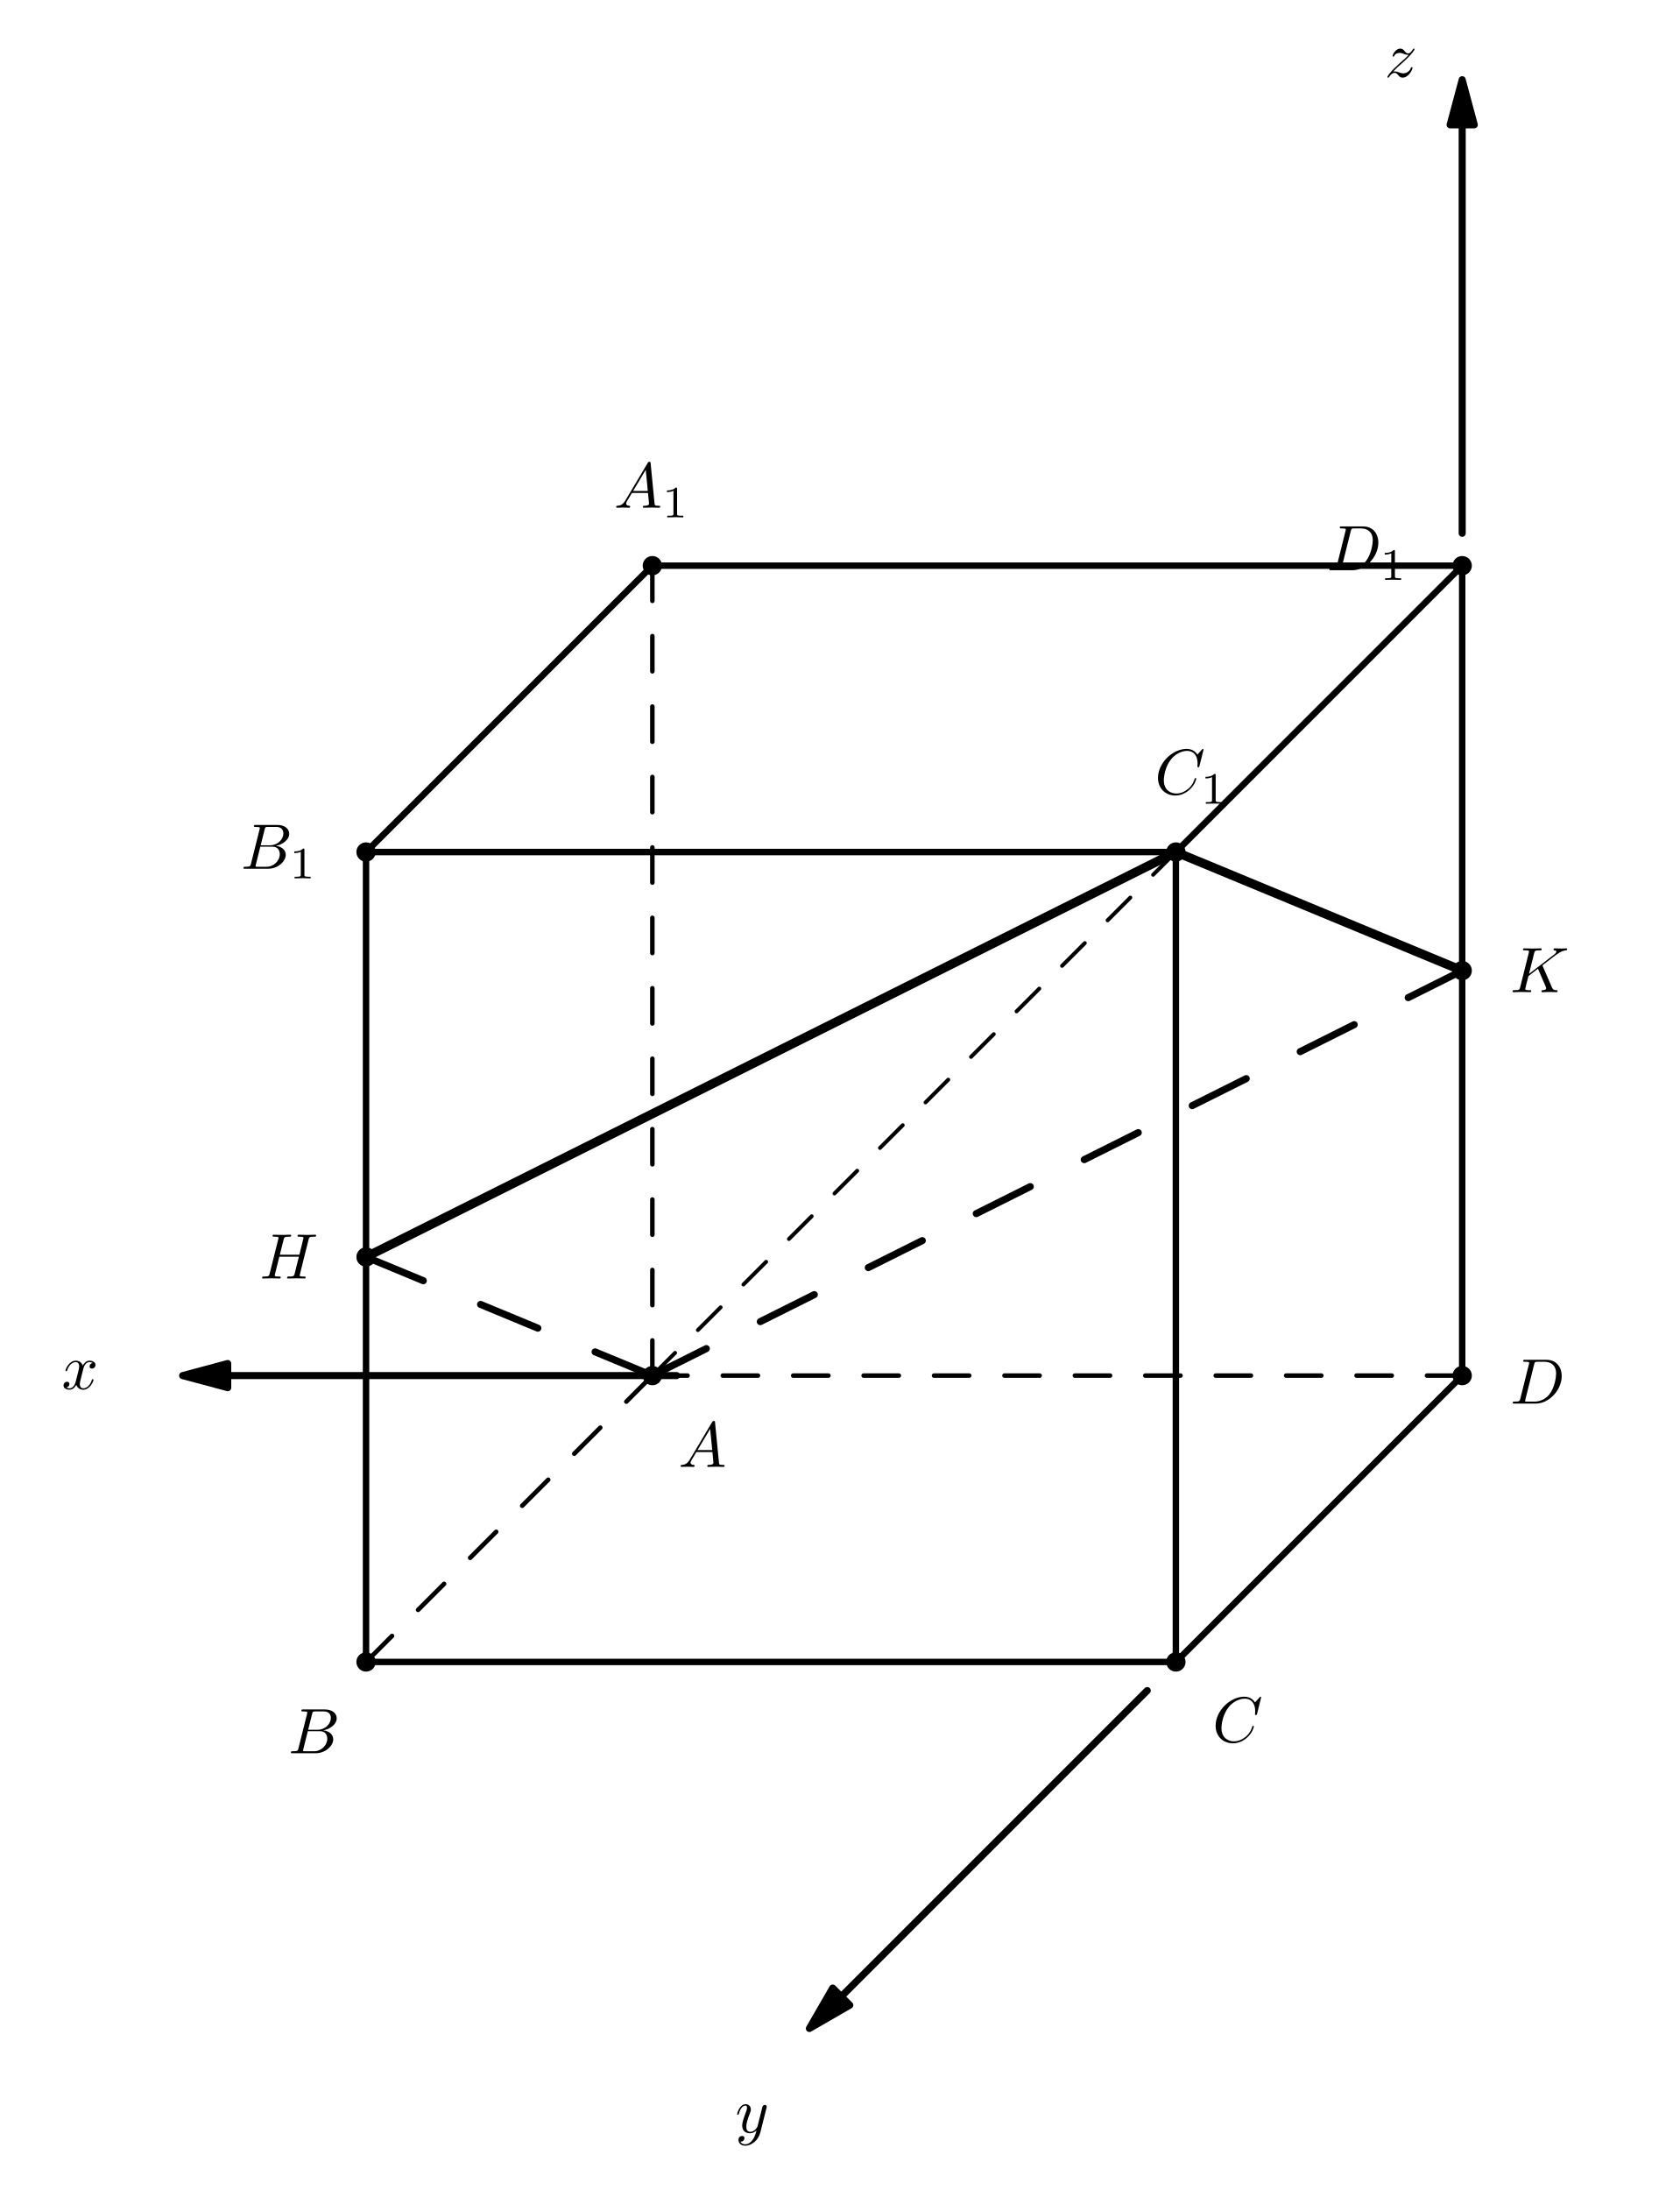
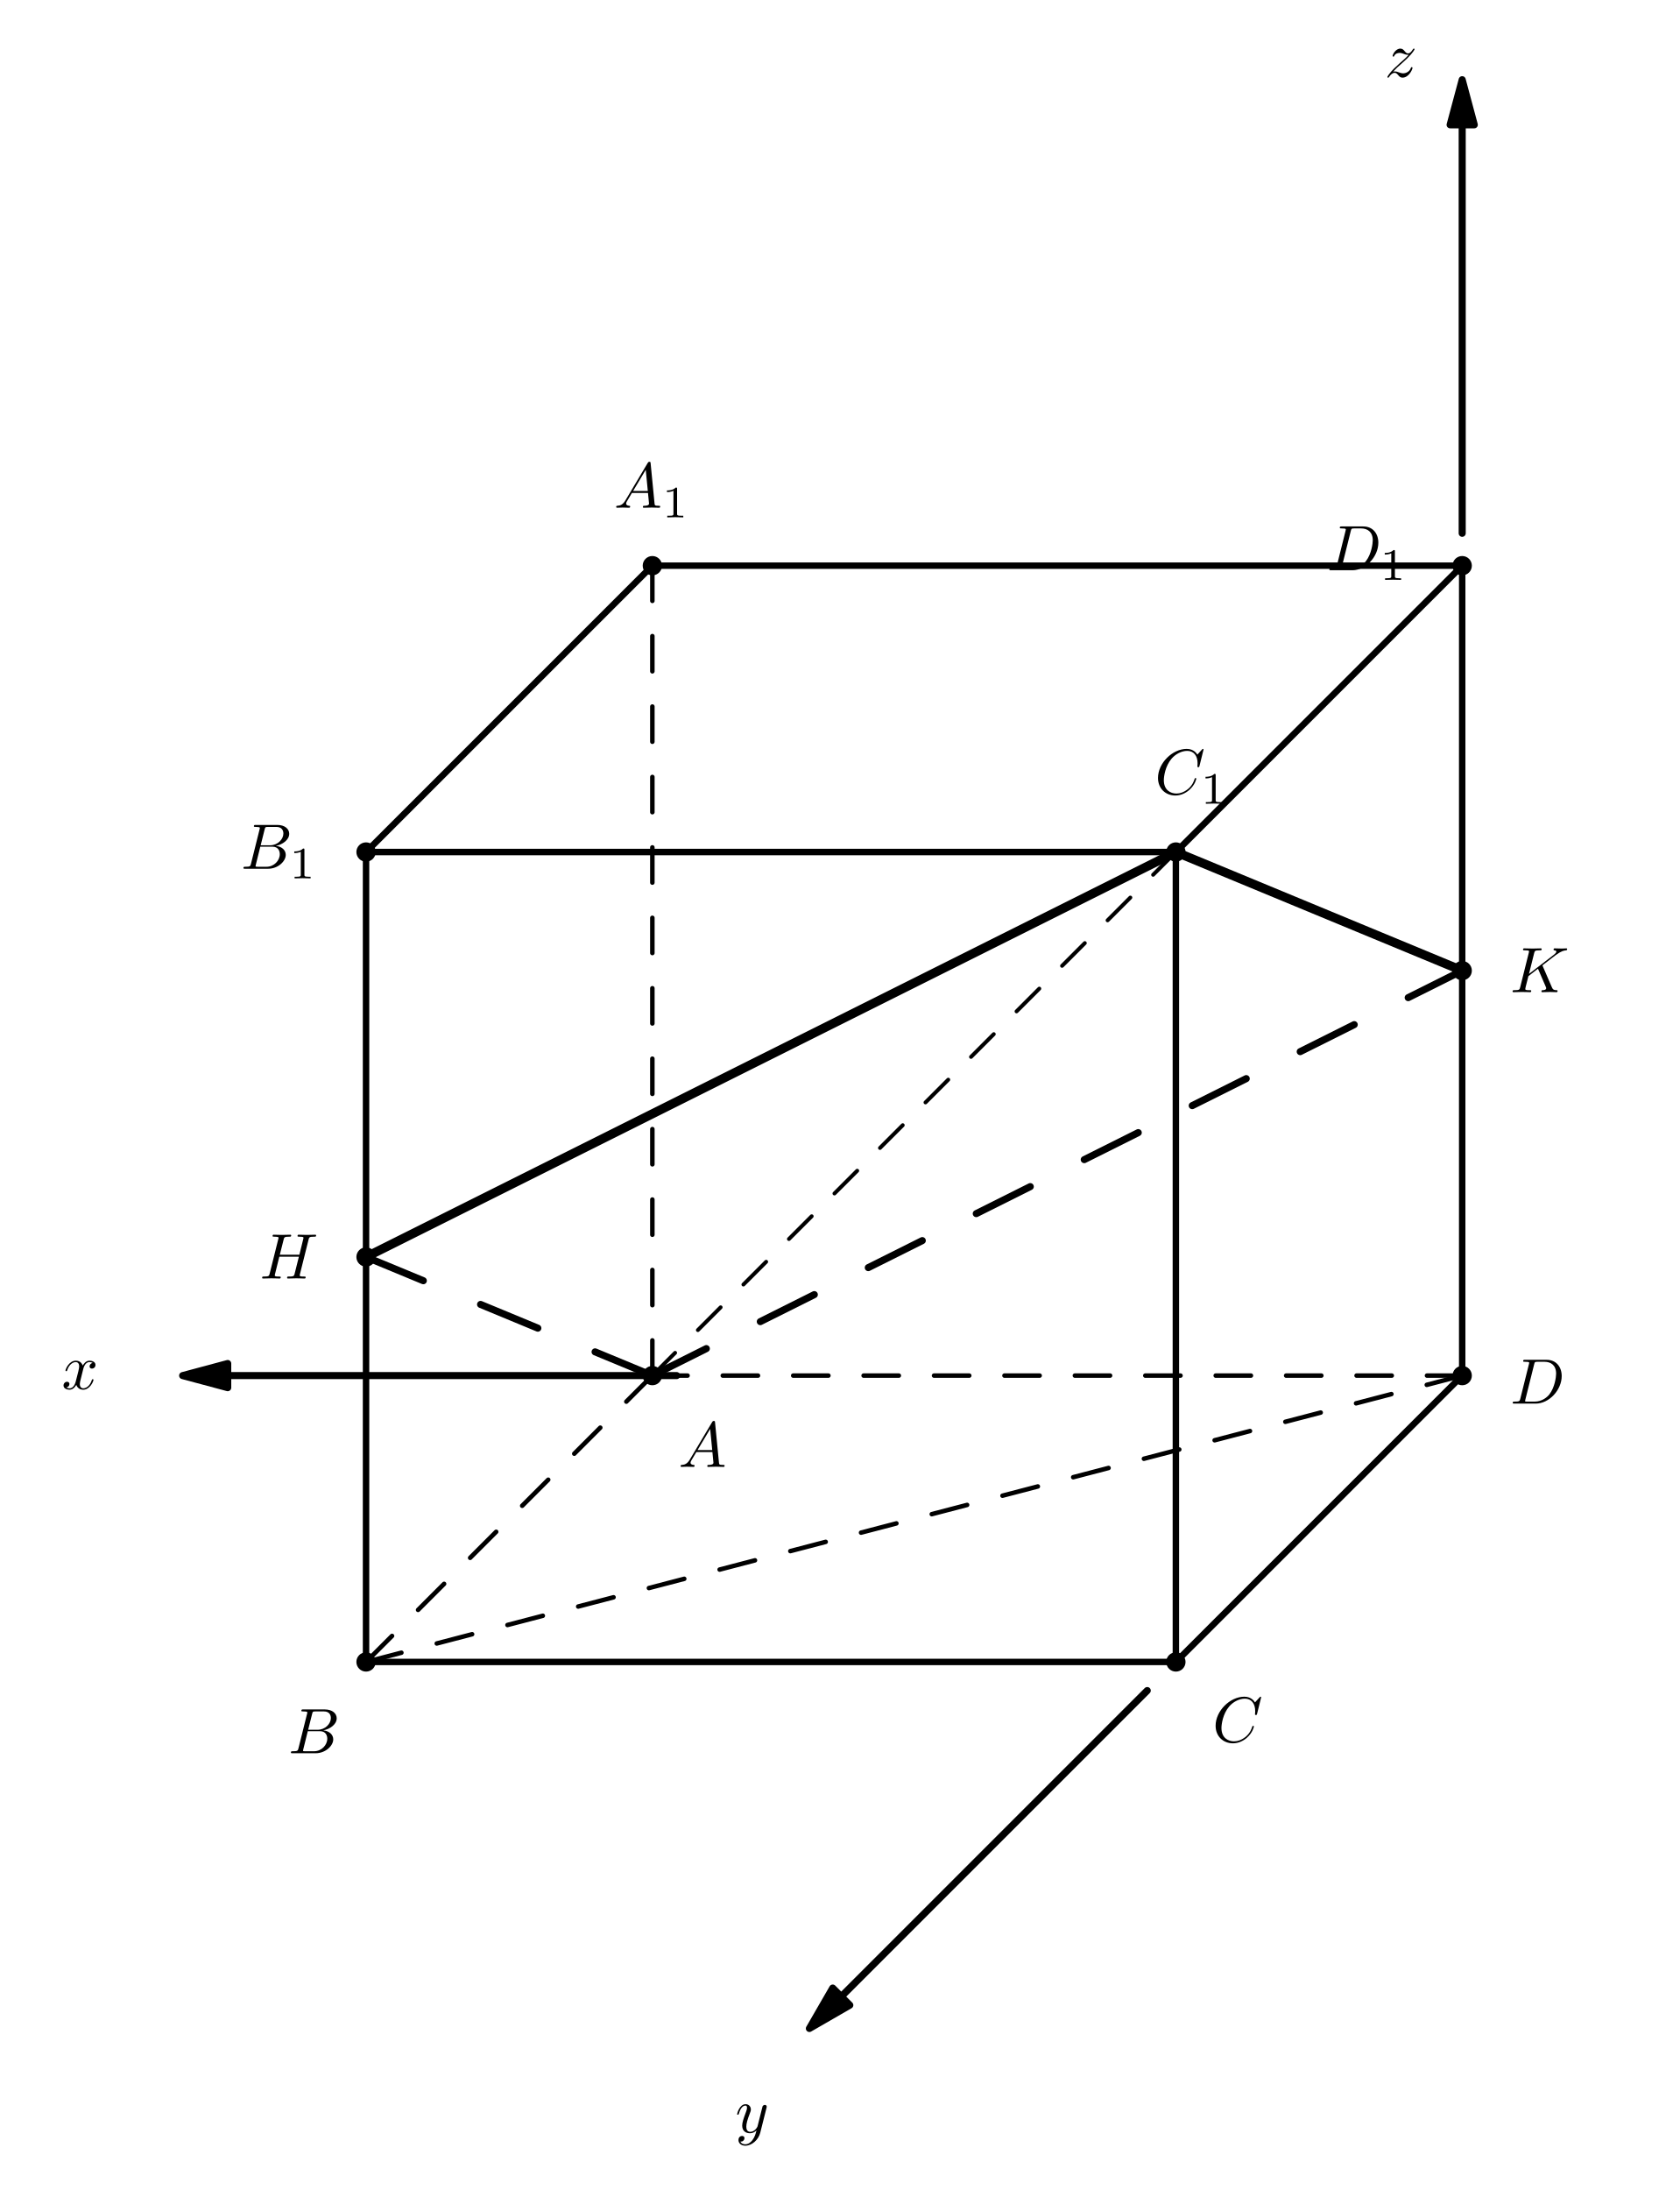
<svg xmlns="http://www.w3.org/2000/svg" xmlns:xlink="http://www.w3.org/1999/xlink" version="1.1" width="260.904pt" height="340.157pt" viewBox="113.269 311.996 260.904 340.157">
  <defs>
    <path id="g0-65" d="M1.783-1.146C1.385-.478 .996-.339 .558-.309C.438-.299 .349-.299 .349-.11C.349-.05 .399 0 .478 0C.747 0 1.056-.03 1.335-.03C1.664-.03 2.012 0 2.331 0C2.391 0 2.521 0 2.521-.189C2.521-.299 2.431-.309 2.361-.309C2.132-.329 1.893-.408 1.893-.658C1.893-.777 1.953-.887 2.032-1.026L2.79-2.301H5.29C5.31-2.092 5.45-.737 5.45-.638C5.45-.339 4.932-.309 4.732-.309C4.593-.309 4.493-.309 4.493-.11C4.493 0 4.613 0 4.633 0C5.041 0 5.469-.03 5.878-.03C6.127-.03 6.755 0 7.004 0C7.064 0 7.183 0 7.183-.199C7.183-.309 7.083-.309 6.954-.309C6.336-.309 6.336-.379 6.306-.667L5.699-6.894C5.679-7.093 5.679-7.133 5.509-7.133C5.35-7.133 5.31-7.064 5.25-6.964L1.783-1.146ZM2.979-2.61L4.941-5.898L5.26-2.61H2.979Z" />
    <path id="g0-66" d="M1.594-.777C1.494-.389 1.474-.309 .687-.309C.518-.309 .418-.309 .418-.11C.418 0 .508 0 .687 0H4.244C5.818 0 6.994-1.176 6.994-2.152C6.994-2.869 6.416-3.447 5.45-3.557C6.486-3.746 7.532-4.483 7.532-5.43C7.532-6.167 6.874-6.804 5.679-6.804H2.331C2.142-6.804 2.042-6.804 2.042-6.605C2.042-6.496 2.132-6.496 2.321-6.496C2.341-6.496 2.531-6.496 2.7-6.476C2.879-6.456 2.969-6.446 2.969-6.316C2.969-6.276 2.959-6.247 2.929-6.127L1.594-.777ZM3.098-3.646L3.716-6.117C3.806-6.466 3.826-6.496 4.254-6.496H5.539C6.416-6.496 6.625-5.908 6.625-5.469C6.625-4.593 5.768-3.646 4.553-3.646H3.098ZM2.65-.309C2.511-.309 2.491-.309 2.431-.319C2.331-.329 2.301-.339 2.301-.418C2.301-.448 2.301-.468 2.351-.648L3.039-3.427H4.922C5.878-3.427 6.067-2.69 6.067-2.262C6.067-1.275 5.181-.309 4.005-.309H2.65Z" />
    <path id="g0-67" d="M7.572-6.924C7.572-6.954 7.552-7.024 7.462-7.024C7.432-7.024 7.422-7.014 7.313-6.904L6.615-6.137C6.526-6.276 6.067-7.024 4.961-7.024C2.74-7.024 .498-4.822 .498-2.511C.498-.867 1.674 .219 3.198 .219C4.065 .219 4.822-.179 5.35-.638C6.276-1.455 6.446-2.361 6.446-2.391C6.446-2.491 6.346-2.491 6.326-2.491C6.267-2.491 6.217-2.471 6.197-2.391C6.107-2.102 5.878-1.395 5.191-.817C4.503-.259 3.875-.09 3.357-.09C2.461-.09 1.405-.608 1.405-2.162C1.405-2.73 1.614-4.344 2.61-5.509C3.218-6.217 4.154-6.715 5.041-6.715C6.057-6.715 6.645-5.948 6.645-4.792C6.645-4.394 6.615-4.384 6.615-4.284S6.725-4.184 6.765-4.184C6.894-4.184 6.894-4.204 6.944-4.384L7.572-6.924Z" />
    <path id="g0-68" d="M1.584-.777C1.484-.389 1.465-.309 .677-.309C.508-.309 .399-.309 .399-.12C.399 0 .488 0 .677 0H3.975C6.047 0 8.01-2.102 8.01-4.284C8.01-5.689 7.163-6.804 5.669-6.804H2.321C2.132-6.804 2.022-6.804 2.022-6.615C2.022-6.496 2.112-6.496 2.311-6.496C2.441-6.496 2.62-6.486 2.74-6.476C2.899-6.456 2.959-6.426 2.959-6.316C2.959-6.276 2.949-6.247 2.919-6.127L1.584-.777ZM3.736-6.117C3.826-6.466 3.846-6.496 4.274-6.496H5.34C6.316-6.496 7.143-5.968 7.143-4.653C7.143-4.164 6.944-2.531 6.097-1.435C5.808-1.066 5.021-.309 3.796-.309H2.67C2.531-.309 2.511-.309 2.451-.319C2.351-.329 2.321-.339 2.321-.418C2.321-.448 2.321-.468 2.371-.648L3.736-6.117Z" />
    <path id="g0-72" d="M7.601-6.037C7.691-6.396 7.711-6.496 8.438-6.496C8.697-6.496 8.777-6.496 8.777-6.695C8.777-6.804 8.667-6.804 8.638-6.804C8.359-6.804 7.641-6.775 7.362-6.775C7.073-6.775 6.366-6.804 6.077-6.804C5.998-6.804 5.888-6.804 5.888-6.605C5.888-6.496 5.978-6.496 6.167-6.496C6.187-6.496 6.376-6.496 6.545-6.476C6.725-6.456 6.814-6.446 6.814-6.316C6.814-6.276 6.804-6.257 6.775-6.127L6.177-3.696H3.138L3.726-6.037C3.816-6.396 3.846-6.496 4.563-6.496C4.822-6.496 4.902-6.496 4.902-6.695C4.902-6.804 4.792-6.804 4.762-6.804C4.483-6.804 3.766-6.775 3.487-6.775C3.198-6.775 2.491-6.804 2.202-6.804C2.122-6.804 2.012-6.804 2.012-6.605C2.012-6.496 2.102-6.496 2.291-6.496C2.311-6.496 2.501-6.496 2.67-6.476C2.849-6.456 2.939-6.446 2.939-6.316C2.939-6.276 2.929-6.247 2.899-6.127L1.564-.777C1.465-.389 1.445-.309 .658-.309C.478-.309 .389-.309 .389-.11C.389 0 .508 0 .528 0C.807 0 1.514-.03 1.793-.03C2.002-.03 2.222-.02 2.431-.02C2.65-.02 2.869 0 3.078 0C3.158 0 3.278 0 3.278-.199C3.278-.309 3.188-.309 2.999-.309C2.63-.309 2.351-.309 2.351-.488C2.351-.548 2.371-.598 2.381-.658L3.059-3.387H6.097C5.679-1.733 5.45-.787 5.41-.638C5.31-.319 5.121-.309 4.503-.309C4.354-.309 4.264-.309 4.264-.11C4.264 0 4.384 0 4.403 0C4.682 0 5.39-.03 5.669-.03C5.878-.03 6.097-.02 6.306-.02C6.526-.02 6.745 0 6.954 0C7.034 0 7.153 0 7.153-.199C7.153-.309 7.064-.309 6.874-.309C6.506-.309 6.227-.309 6.227-.488C6.227-.548 6.247-.598 6.257-.658L7.601-6.037Z" />
    <path id="g0-75" d="M5.071-4.025C5.061-4.055 5.021-4.134 5.021-4.164C5.021-4.174 5.2-4.314 5.31-4.394L7.054-5.738C7.99-6.426 8.379-6.466 8.677-6.496C8.757-6.506 8.857-6.516 8.857-6.695C8.857-6.735 8.827-6.804 8.747-6.804C8.528-6.804 8.279-6.775 8.04-6.775C7.681-6.775 7.293-6.804 6.934-6.804C6.864-6.804 6.745-6.804 6.745-6.605C6.745-6.535 6.795-6.506 6.864-6.496C7.083-6.476 7.173-6.426 7.173-6.286C7.173-6.107 6.874-5.878 6.814-5.828L2.929-2.839L3.726-6.037C3.816-6.396 3.836-6.496 4.563-6.496C4.812-6.496 4.902-6.496 4.902-6.695C4.902-6.785 4.822-6.804 4.762-6.804C4.483-6.804 3.766-6.775 3.487-6.775C3.198-6.775 2.491-6.804 2.202-6.804C2.132-6.804 2.002-6.804 2.002-6.615C2.002-6.496 2.092-6.496 2.291-6.496C2.421-6.496 2.6-6.486 2.72-6.476C2.879-6.456 2.939-6.426 2.939-6.316C2.939-6.276 2.929-6.247 2.899-6.127L1.564-.777C1.465-.389 1.445-.309 .658-.309C.488-.309 .379-.309 .379-.12C.379 0 .498 0 .528 0C.807 0 1.514-.03 1.793-.03C2.002-.03 2.222-.02 2.431-.02C2.65-.02 2.869 0 3.078 0C3.148 0 3.278 0 3.278-.199C3.278-.309 3.188-.309 2.999-.309C2.63-.309 2.351-.309 2.351-.488C2.351-.558 2.411-.777 2.441-.927C2.58-1.445 2.71-1.973 2.839-2.491L4.324-3.646L5.479-.966C5.599-.697 5.599-.677 5.599-.618C5.599-.319 5.171-.309 5.081-.309C4.971-.309 4.862-.309 4.862-.11C4.862 0 4.981 0 5.001 0C5.4 0 5.818-.03 6.217-.03C6.436-.03 6.974 0 7.193 0C7.243 0 7.372 0 7.372-.199C7.372-.309 7.263-.309 7.173-.309C6.765-.319 6.635-.408 6.486-.757L5.071-4.025Z" />
    <path id="g0-120" d="M3.328-3.009C3.387-3.268 3.616-4.184 4.314-4.184C4.364-4.184 4.603-4.184 4.812-4.055C4.533-4.005 4.334-3.756 4.334-3.517C4.334-3.357 4.443-3.168 4.712-3.168C4.932-3.168 5.25-3.347 5.25-3.746C5.25-4.264 4.663-4.403 4.324-4.403C3.746-4.403 3.397-3.875 3.278-3.646C3.029-4.304 2.491-4.403 2.202-4.403C1.166-4.403 .598-3.118 .598-2.869C.598-2.77 .697-2.77 .717-2.77C.797-2.77 .827-2.79 .847-2.879C1.186-3.935 1.843-4.184 2.182-4.184C2.371-4.184 2.72-4.095 2.72-3.517C2.72-3.208 2.55-2.54 2.182-1.146C2.022-.528 1.674-.11 1.235-.11C1.176-.11 .946-.11 .737-.239C.986-.289 1.205-.498 1.205-.777C1.205-1.046 .986-1.126 .837-1.126C.538-1.126 .289-.867 .289-.548C.289-.09 .787 .11 1.225 .11C1.883 .11 2.242-.588 2.271-.648C2.391-.279 2.75 .11 3.347 .11C4.374 .11 4.941-1.176 4.941-1.425C4.941-1.524 4.852-1.524 4.822-1.524C4.732-1.524 4.712-1.484 4.692-1.415C4.364-.349 3.686-.11 3.367-.11C2.979-.11 2.819-.428 2.819-.767C2.819-.986 2.879-1.205 2.989-1.644L3.328-3.009Z" />
    <path id="g0-121" d="M4.842-3.796C4.882-3.935 4.882-3.955 4.882-4.025C4.882-4.204 4.742-4.294 4.593-4.294C4.493-4.294 4.334-4.234 4.244-4.085C4.224-4.035 4.144-3.726 4.105-3.547C4.035-3.288 3.965-3.019 3.905-2.75L3.457-.956C3.417-.807 2.989-.11 2.331-.11C1.823-.11 1.714-.548 1.714-.917C1.714-1.375 1.883-1.993 2.222-2.869C2.381-3.278 2.421-3.387 2.421-3.587C2.421-4.035 2.102-4.403 1.604-4.403C.658-4.403 .289-2.959 .289-2.869C.289-2.77 .389-2.77 .408-2.77C.508-2.77 .518-2.79 .568-2.949C.837-3.885 1.235-4.184 1.574-4.184C1.654-4.184 1.823-4.184 1.823-3.866C1.823-3.616 1.724-3.357 1.654-3.168C1.255-2.112 1.076-1.544 1.076-1.076C1.076-.189 1.704 .11 2.291 .11C2.68 .11 3.019-.06 3.298-.339C3.168 .179 3.049 .667 2.65 1.196C2.391 1.534 2.012 1.823 1.554 1.823C1.415 1.823 .966 1.793 .797 1.405C.956 1.405 1.086 1.405 1.225 1.285C1.325 1.196 1.425 1.066 1.425 .877C1.425 .568 1.156 .528 1.056 .528C.827 .528 .498 .687 .498 1.176C.498 1.674 .936 2.042 1.554 2.042C2.58 2.042 3.606 1.136 3.885 .01L4.842-3.796Z" />
    <path id="g0-122" d="M1.325-.827C1.863-1.405 2.152-1.654 2.511-1.963C2.511-1.973 3.128-2.501 3.487-2.859C4.433-3.786 4.653-4.264 4.653-4.304C4.653-4.403 4.563-4.403 4.543-4.403C4.473-4.403 4.443-4.384 4.394-4.294C4.095-3.816 3.885-3.656 3.646-3.656S3.288-3.806 3.138-3.975C2.949-4.204 2.78-4.403 2.451-4.403C1.704-4.403 1.245-3.477 1.245-3.268C1.245-3.218 1.275-3.158 1.365-3.158S1.474-3.208 1.494-3.268C1.684-3.726 2.262-3.736 2.341-3.736C2.55-3.736 2.74-3.666 2.969-3.587C3.367-3.437 3.477-3.437 3.736-3.437C3.377-3.009 2.54-2.291 2.351-2.132L1.455-1.295C.777-.628 .428-.06 .428 .01C.428 .11 .528 .11 .548 .11C.628 .11 .648 .09 .707-.02C.936-.369 1.235-.638 1.554-.638C1.783-.638 1.883-.548 2.132-.259C2.301-.05 2.481 .11 2.77 .11C3.756 .11 4.334-1.156 4.334-1.425C4.334-1.474 4.294-1.524 4.214-1.524C4.125-1.524 4.105-1.465 4.075-1.395C3.846-.747 3.208-.558 2.879-.558C2.68-.558 2.501-.618 2.291-.687C1.953-.817 1.803-.857 1.594-.857C1.574-.857 1.415-.857 1.325-.827Z" />
    <path id="g1-49" d="M2.336-4.435C2.336-4.624 2.322-4.631 2.127-4.631C1.681-4.191 1.046-4.184 .76-4.184V-3.933C.928-3.933 1.388-3.933 1.771-4.129V-.572C1.771-.342 1.771-.251 1.074-.251H.809V0C.934-.007 1.792-.028 2.05-.028C2.267-.028 3.145-.007 3.299 0V-.251H3.034C2.336-.251 2.336-.342 2.336-.572V-4.435Z" />
  </defs>
  <g id="page1">
    <g transform="translate(113.269 311.996)scale(.996264)">
      <path d="M101.716 214.463L57.073 259.106" fill="none" stroke="#000000" stroke-dasharray="5.74,5.74" stroke-linecap="round" stroke-linejoin="round" stroke-miterlimit="10.037" stroke-width="0.703" />
    </g>
    <g transform="translate(113.269 311.996)scale(.996264)">
      <path d="M101.716 214.463H227.987" fill="none" stroke="#000000" stroke-dasharray="5.49,5.49" stroke-linecap="round" stroke-linejoin="round" stroke-miterlimit="10.037" stroke-width="0.703" />
    </g>
    <g transform="translate(113.269 311.996)scale(.996264)">
      <path d="M101.716 214.463V88.192" fill="none" stroke="#000000" stroke-dasharray="5.49,5.49" stroke-linecap="round" stroke-linejoin="round" stroke-miterlimit="10.037" stroke-width="0.703" />
+     </g>
+     <g transform="translate(113.269 311.996)scale(.996264)">
+       <path d="M57.073 259.106L227.987 214.463" fill="none" stroke="#000000" stroke-dasharray="5.698,5.698" stroke-linecap="round" stroke-linejoin="round" stroke-miterlimit="10.037" stroke-width="0.703" />
    </g>
    <g transform="translate(113.269 311.996)scale(.996264)">
      <path d="M101.716 88.192L57.073 132.835" fill="none" stroke="#000000" stroke-linecap="round" stroke-linejoin="round" stroke-miterlimit="10.037" stroke-width="1.004" />
    </g>
    <g transform="translate(113.269 311.996)scale(.996264)">
      <path d="M57.073 132.835H183.344" fill="none" stroke="#000000" stroke-linecap="round" stroke-linejoin="round" stroke-miterlimit="10.037" stroke-width="1.004" />
    </g>
    <g transform="translate(113.269 311.996)scale(.996264)">
      <path d="M183.344 132.835L227.987 88.192" fill="none" stroke="#000000" stroke-linecap="round" stroke-linejoin="round" stroke-miterlimit="10.037" stroke-width="1.004" />
    </g>
    <g transform="translate(113.269 311.996)scale(.996264)">
      <path d="M227.987 88.192H101.716" fill="none" stroke="#000000" stroke-linecap="round" stroke-linejoin="round" stroke-miterlimit="10.037" stroke-width="1.004" />
    </g>
    <g transform="translate(113.269 311.996)scale(.996264)">
      <path d="M57.073 259.106V132.835" fill="none" stroke="#000000" stroke-linecap="round" stroke-linejoin="round" stroke-miterlimit="10.037" stroke-width="1.004" />
    </g>
    <g transform="translate(113.269 311.996)scale(.996264)">
      <path d="M183.344 259.106V132.835" fill="none" stroke="#000000" stroke-linecap="round" stroke-linejoin="round" stroke-miterlimit="10.037" stroke-width="1.004" />
    </g>
    <g transform="translate(113.269 311.996)scale(.996264)">
      <path d="M227.987 214.463V88.192" fill="none" stroke="#000000" stroke-linecap="round" stroke-linejoin="round" stroke-miterlimit="10.037" stroke-width="1.004" />
    </g>
    <g transform="translate(113.269 311.996)scale(.996264)">
      <path d="M57.073 259.106H183.344" fill="none" stroke="#000000" stroke-linecap="round" stroke-linejoin="round" stroke-miterlimit="10.037" stroke-width="1.004" />
    </g>
    <g transform="translate(113.269 311.996)scale(.996264)">
      <path d="M183.344 259.106L227.987 214.463" fill="none" stroke="#000000" stroke-linecap="round" stroke-linejoin="round" stroke-miterlimit="10.037" stroke-width="1.004" />
    </g>
    <g transform="translate(113.269 311.996)scale(.996264)">
      <path d="M101.716 214.463L57.073 195.971" fill="none" stroke="#000000" stroke-dasharray="9.664,9.664" stroke-linecap="round" stroke-linejoin="round" stroke-miterlimit="10.037" stroke-width="1.104" />
    </g>
    <g transform="translate(113.269 311.996)scale(.996264)">
      <path d="M227.987 151.327L101.716 214.463" fill="none" stroke="#000000" stroke-dasharray="9.412,9.412" stroke-linecap="round" stroke-linejoin="round" stroke-miterlimit="10.037" stroke-width="1.104" />
    </g>
    <g transform="translate(113.269 311.996)scale(.996264)">
      <path d="M57.073 195.971L183.344 132.835" fill="none" stroke="#000000" stroke-linecap="round" stroke-linejoin="round" stroke-miterlimit="10.037" stroke-width="1.405" />
    </g>
    <g transform="translate(113.269 311.996)scale(.996264)">
      <path d="M183.344 132.835L227.987 151.327" fill="none" stroke="#000000" stroke-linecap="round" stroke-linejoin="round" stroke-miterlimit="10.037" stroke-width="1.405" />
    </g>
    <g transform="translate(113.269 311.996)scale(.996264)">
      <path d="M101.716 214.463L183.344 132.835" fill="none" stroke="#000000" stroke-dasharray="5.019,5.019" stroke-linecap="round" stroke-linejoin="round" stroke-miterlimit="10.037" stroke-width="0.602" />
    </g>
    <g transform="translate(113.269 311.996)scale(.996264)">
      <path d="M35.505 214.463H105.504" fill="none" stroke="#000000" stroke-linecap="round" stroke-linejoin="round" stroke-miterlimit="10.037" stroke-width="1.104" />
    </g>
    <g transform="translate(113.269 311.996)scale(.996264)">
      <path d="M28.479 214.463L35.505 216.345V212.58L28.479 214.463Z" fill="#000000" />
    </g>
    <g transform="translate(113.269 311.996)scale(.996264)">
      <path d="M28.479 214.463L35.505 216.345V212.58L28.479 214.463Z" fill="none" stroke="#000000" stroke-linecap="round" stroke-linejoin="round" stroke-miterlimit="10.037" stroke-width="1.104" />
    </g>
    <use x="122.848" y="527.742" xlink:href="#g0-120" />
    <g transform="translate(113.269 311.996)scale(.996264)">
      <path d="M131.168 311.281L178.879 263.57" fill="none" stroke="#000000" stroke-linecap="round" stroke-linejoin="round" stroke-miterlimit="10.037" stroke-width="1.104" />
    </g>
    <g transform="translate(113.269 311.996)scale(.996264)">
      <path d="M126.2 316.25L132.5 312.613L129.837 309.95L126.2 316.25Z" fill="#000000" />
    </g>
    <g transform="translate(113.269 311.996)scale(.996264)">
      <path d="M126.2 316.25L132.5 312.613L129.837 309.95L126.2 316.25Z" fill="none" stroke="#000000" stroke-linecap="round" stroke-linejoin="round" stroke-miterlimit="10.037" stroke-width="1.104" />
    </g>
    <use x="227.485" y="643.229" xlink:href="#g0-121" />
    <g transform="translate(113.269 311.996)scale(.996264)">
      <path d="M227.987 19.456V83.141" fill="none" stroke="#000000" stroke-linecap="round" stroke-linejoin="round" stroke-miterlimit="10.037" stroke-width="1.104" />
    </g>
    <g transform="translate(113.269 311.996)scale(.996264)">
      <path d="M227.987 12.429L226.104 19.456H229.87L227.987 12.429Z" fill="#000000" />
    </g>
    <g transform="translate(113.269 311.996)scale(.996264)">
      <path d="M227.987 12.429L226.104 19.456H229.87L227.987 12.429Z" fill="none" stroke="#000000" stroke-linecap="round" stroke-linejoin="round" stroke-miterlimit="10.037" stroke-width="1.104" />
    </g>
    <use x="328.352" y="323.948" xlink:href="#g0-122" />
    <g transform="translate(113.269 311.996)scale(.996264)">
      <circle cx="101.716" cy="214.463" fill="#000000" r="1.506" />
    </g>
    <g transform="translate(113.269 311.996)scale(.996264)">
      <circle cx="57.073" cy="259.106" fill="#000000" r="1.506" />
    </g>
    <g transform="translate(113.269 311.996)scale(.996264)">
      <circle cx="183.344" cy="259.106" fill="#000000" r="1.506" />
    </g>
    <g transform="translate(113.269 311.996)scale(.996264)">
      <circle cx="227.987" cy="214.463" fill="#000000" r="1.506" />
    </g>
    <g transform="translate(113.269 311.996)scale(.996264)">
      <circle cx="101.716" cy="88.192" fill="#000000" r="1.506" />
    </g>
    <g transform="translate(113.269 311.996)scale(.996264)">
      <circle cx="57.073" cy="132.835" fill="#000000" r="1.506" />
    </g>
    <g transform="translate(113.269 311.996)scale(.996264)">
      <circle cx="183.344" cy="132.835" fill="#000000" r="1.506" />
    </g>
    <g transform="translate(113.269 311.996)scale(.996264)">
      <circle cx="227.987" cy="88.192" fill="#000000" r="1.506" />
    </g>
    <g transform="translate(113.269 311.996)scale(.996264)">
      <circle cx="57.073" cy="195.971" fill="#000000" r="1.506" />
    </g>
    <g transform="translate(113.269 311.996)scale(.996264)">
      <circle cx="227.987" cy="151.327" fill="#000000" r="1.506" />
    </g>
    <use x="208.638" y="390.862" xlink:href="#g0-65" />
    <use x="216.11" y="392.356" xlink:href="#g1-49" />
    <use x="150.664" y="446.932" xlink:href="#g0-66" />
    <use x="158.221" y="448.426" xlink:href="#g1-49" />
    <use x="292.653" y="435.339" xlink:href="#g0-67" />
    <use x="299.773" y="436.833" xlink:href="#g1-49" />
    <use x="319.367" y="400.568" xlink:href="#g0-68" />
    <use x="327.616" y="402.063" xlink:href="#g1-49" />
    <use x="218.645" y="539.838" xlink:href="#g0-65" />
    <use x="158.04" y="584.315" xlink:href="#g0-66" />
    <use x="301.603" y="582.554" xlink:href="#g0-67" />
    <use x="347.851" y="530.008" xlink:href="#g0-68" />
    <use x="153.599" y="510.579" xlink:href="#g0-72" />
    <use x="347.851" y="466.102" xlink:href="#g0-75" />
  </g>
</svg>
